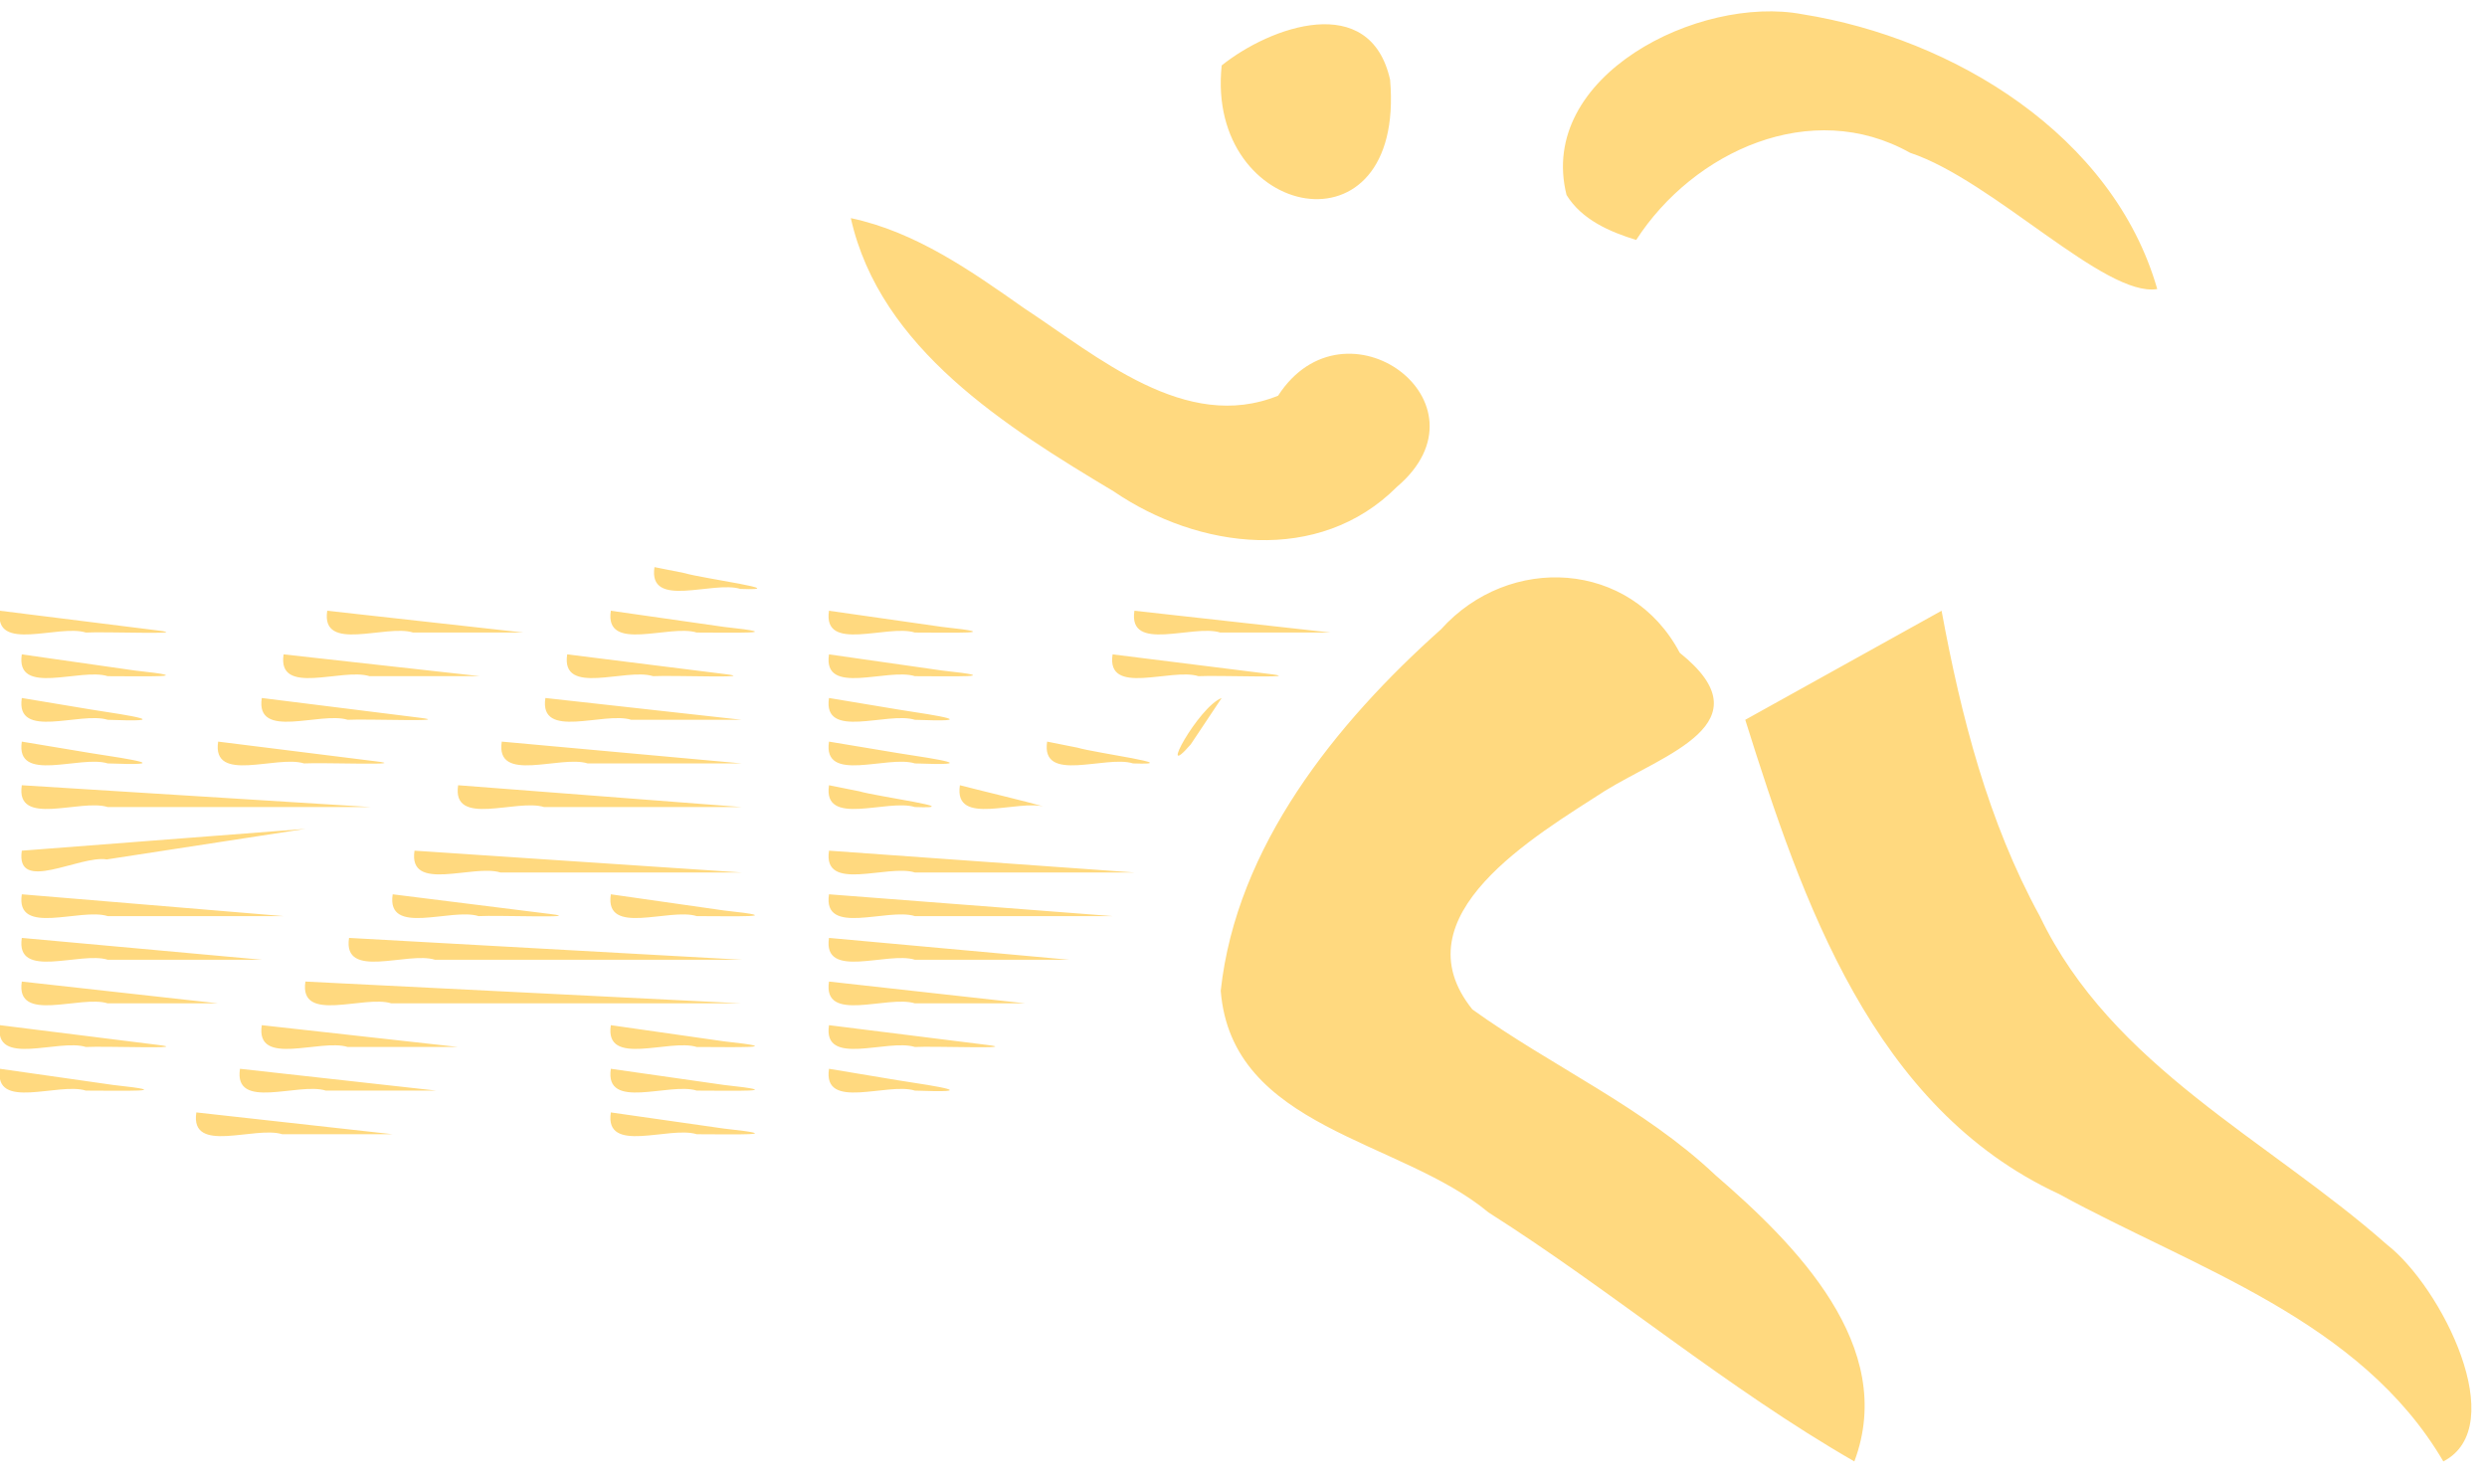
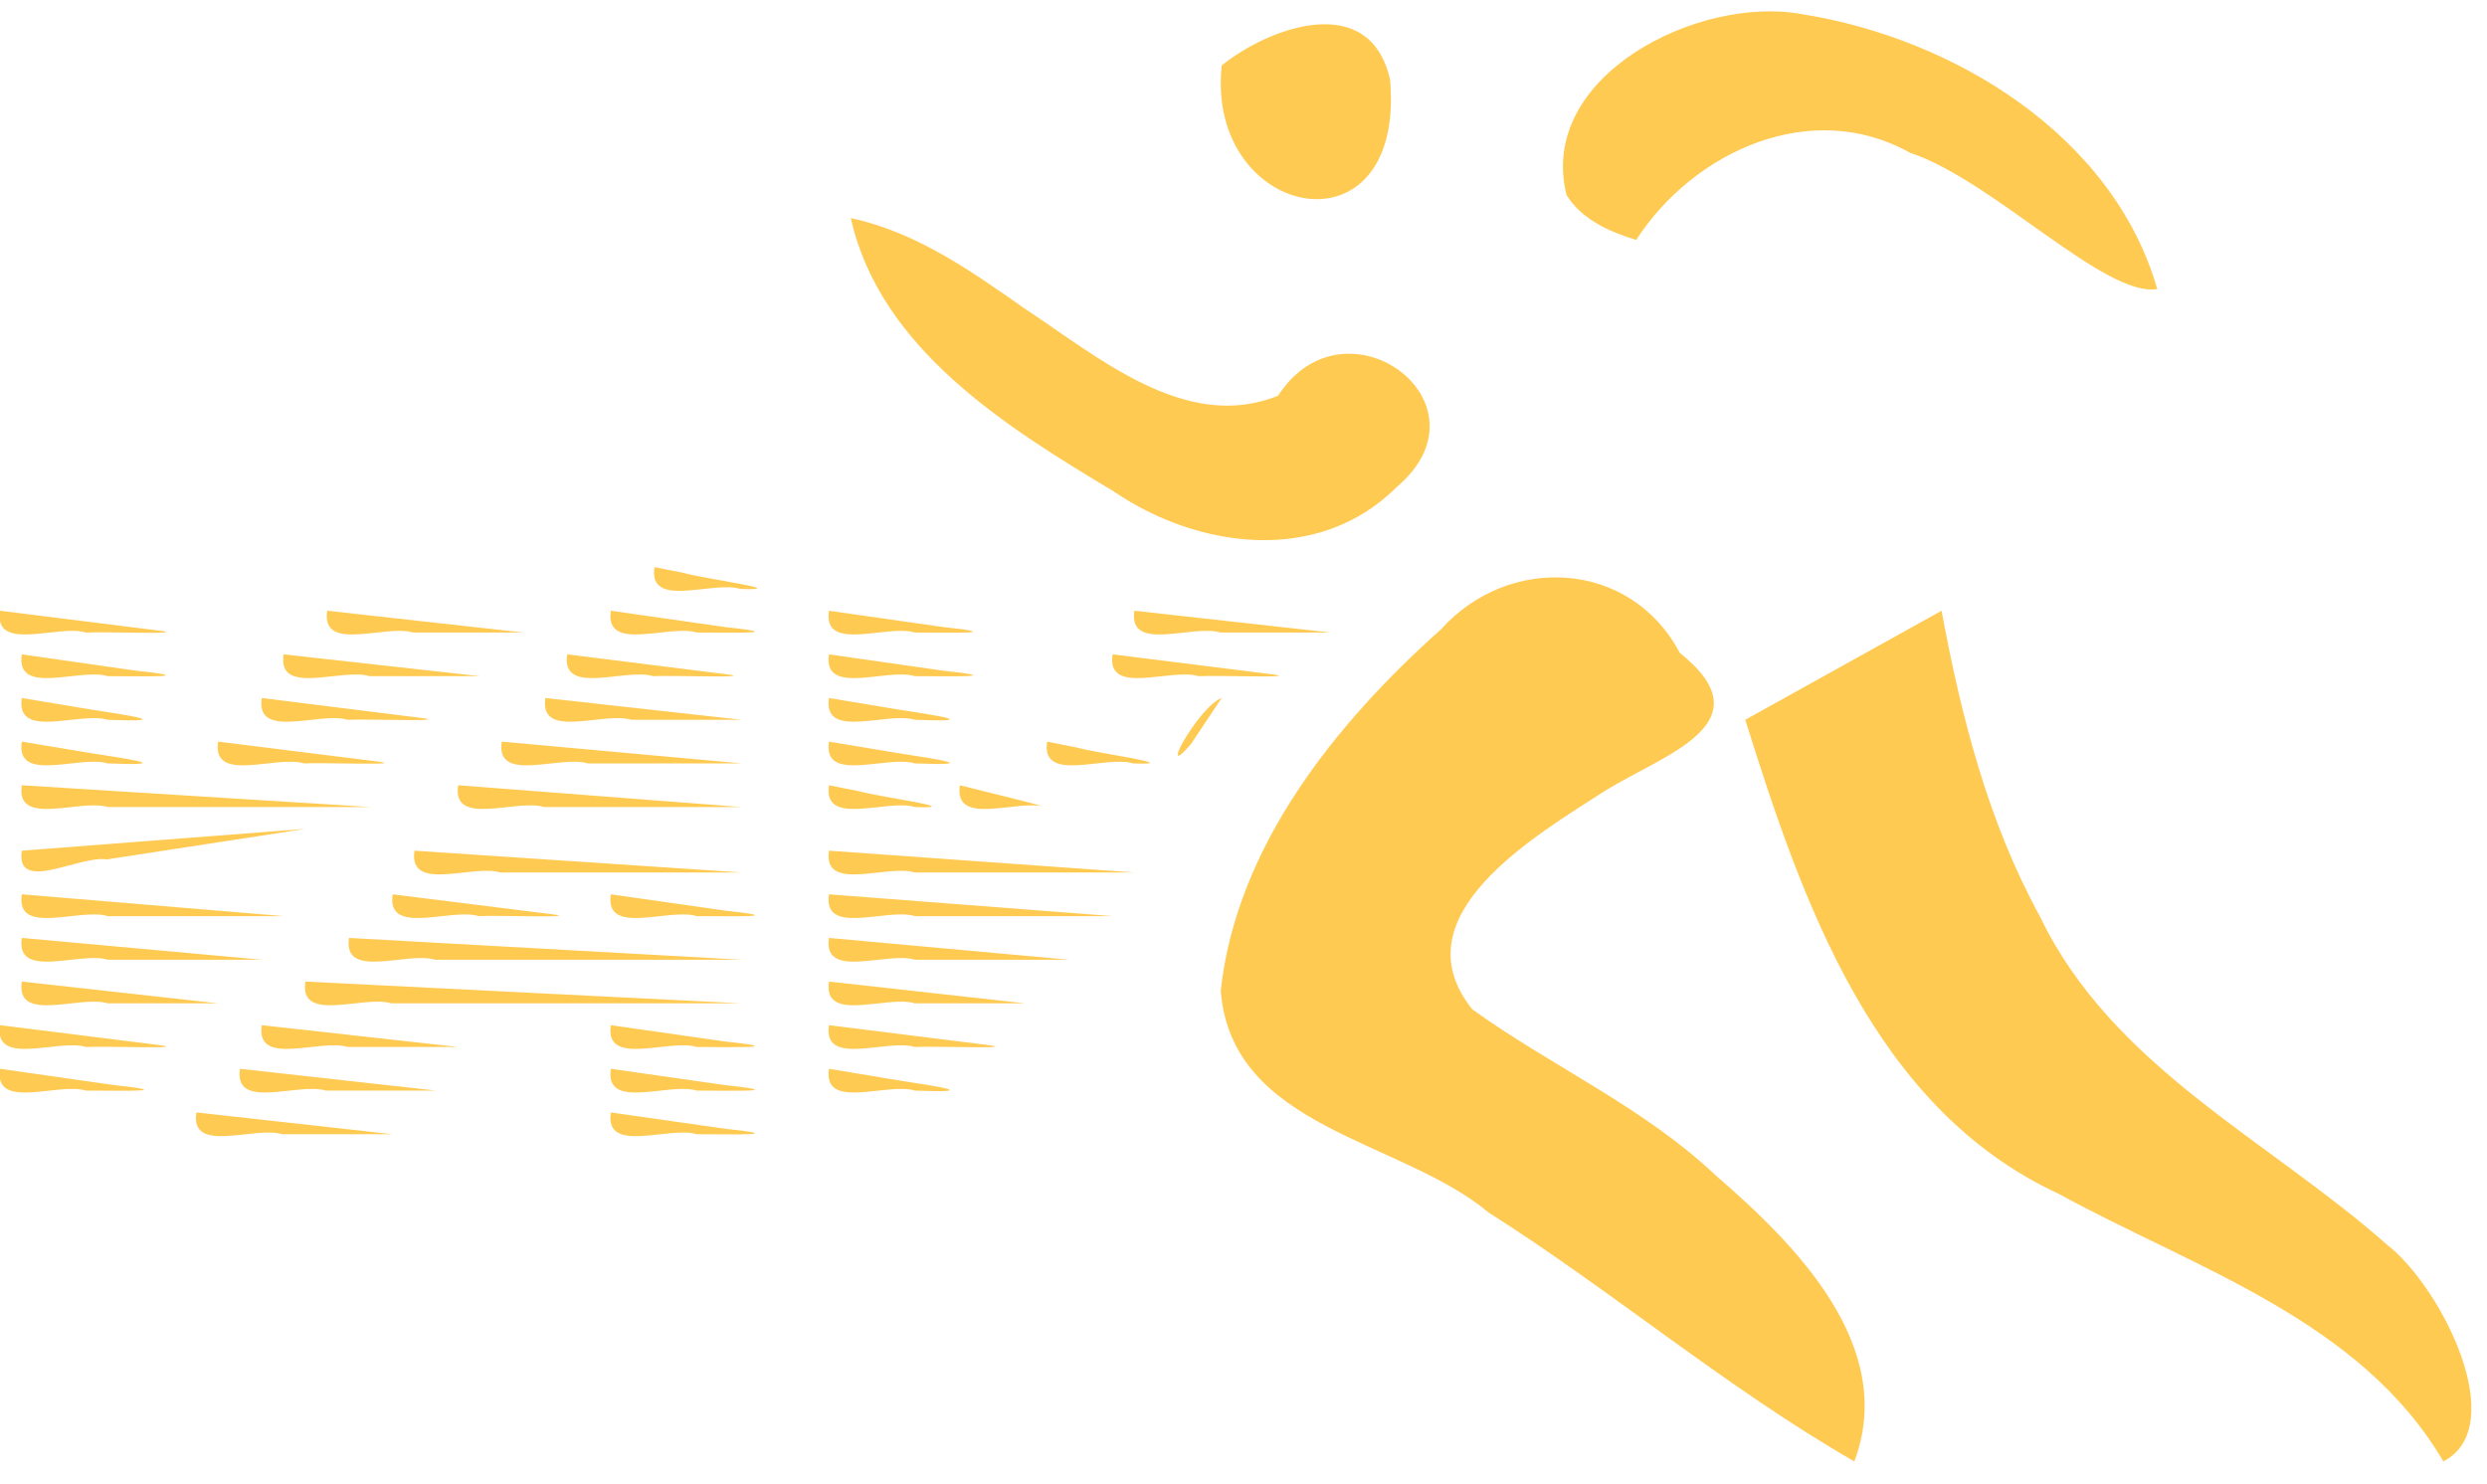
<svg xmlns="http://www.w3.org/2000/svg" version="1.1" id="svg1" width="152" height="90.667" viewBox="0 0 152 90.667">
  <defs id="defs1" />
  <g id="g1">
-     <path style="fill:#ffd97f;stroke:none;fill-opacity:1" d="m 100,14.667 c 3.51,-5.426 10.707,-8.713 16.739,-5.328 5.083,1.685 11.908,8.853 15.107,8.33 C 129.149,8.266 119.389,2.334 110.154,0.87 103.849,-0.322 93.923,4.641 95.743,11.919 96.668,13.423 98.379,14.171 100,14.667 Z M 74.667,4 C 73.67,13.437 85.907,15.93 84.96,4.877 83.743,-0.57 77.64,1.616 74.667,4 Z M 52,13.333 c 1.782,7.98 9.516,12.78 16.072,16.708 5.16,3.519 12.535,4.5 17.303,-0.279 C 91.43,24.622 82.209,17.852 78.114,24.188 72.47,26.475 67.088,21.791 62.61,18.853 59.35,16.559 55.97,14.175 52,13.333 Z M 40,34.667 c -0.402,2.596 3.584,0.805 5.25,1.333 3.327,0.121 -2.377,-0.652 -3.389,-0.961 z m 73.333,54.667 C 115.982,82.291 109.723,76.049 104.855,71.845 100.444,67.67 94.852,65.196 89.99,61.705 85.379,55.976 93.875,51.072 98.097,48.339 101.725,46.097 108.042,44.209 102.663,39.904 99.669,34.235 92.233,33.836 88.07,38.47 81.647,44.203 75.565,51.739 74.608,60.563 c 0.675,8.442 10.991,9.066 16.37,13.553 7.615,4.833 14.526,10.713 22.356,15.218 z M 0,37.333 c -0.402,2.596 3.584,0.805 5.25,1.333 1.096,-0.066 6.64,0.145 4.374,-0.13 z m 20,0 c -0.402,2.596 3.584,0.805 5.25,1.333 H 32 Z m 17.333,0 c -0.402,2.596 3.584,0.805 5.25,1.333 2.159,-0.001 5.822,0.104 1.658,-0.346 z m 13.333,0 c -0.402,2.596 3.584,0.805 5.25,1.333 2.159,-0.001 5.822,0.104 1.658,-0.346 z m 18.667,0 c -0.402,2.596 3.584,0.805 5.25,1.333 h 6.75 z m 37.333,6.667 c 3.477,11.076 7.815,23.73 19.17,28.983 8.319,4.558 18.42,7.692 23.496,16.35 4.136,-2.142 -0.086,-10.635 -3.447,-13.253 -7.284,-6.434 -16.809,-10.885 -21.214,-20.071 -3.167,-5.779 -4.818,-12.236 -6.006,-18.676 z m -105.333,-4 c -0.402,2.596 3.584,0.805 5.25,1.333 2.159,-0.001 5.822,0.104 1.658,-0.346 z m 16,0 c -0.402,2.596 3.584,0.805 5.25,1.333 h 6.75 z m 17.333,0 c -0.402,2.596 3.584,0.805 5.25,1.333 1.096,-0.066 6.64,0.145 4.374,-0.13 z m 16,0 c -0.402,2.596 3.584,0.805 5.25,1.333 2.159,-0.001 5.822,0.104 1.658,-0.346 z m 17.333,0 c -0.402,2.596 3.584,0.805 5.25,1.333 1.096,-0.066 6.64,0.145 4.374,-0.13 z M 1.333,42.667 c -0.402,2.596 3.584,0.805 5.25,1.333 4.061,0.154 1.524,-0.238 -1.048,-0.633 z m 14.667,0 c -0.402,2.596 3.584,0.805 5.25,1.333 1.096,-0.066 6.64,0.145 4.374,-0.13 z m 17.333,0 c -0.402,2.596 3.584,0.805 5.25,1.333 h 6.75 z m 17.333,0 c -0.402,2.596 3.584,0.805 5.25,1.333 4.061,0.154 1.524,-0.238 -1.048,-0.633 z m 15.556,0.444 c 0.694,0.347 1.593,0.797 0,0 z m 8.444,-0.444 c -1.411,0.526 -4.005,5.273 -1.89,2.835 z M 1.333,45.333 c -0.402,2.596 3.584,0.805 5.25,1.333 4.061,0.154 1.524,-0.238 -1.048,-0.633 z m 12,0 c -0.402,2.596 3.584,0.805 5.25,1.333 1.096,-0.066 6.64,0.145 4.374,-0.13 z m 17.333,0 c -0.402,2.596 3.584,0.805 5.25,1.333 h 9.416 z m 20,0 c -0.402,2.596 3.584,0.805 5.25,1.333 4.061,0.154 1.524,-0.238 -1.048,-0.633 z m 13.333,0 c -0.402,2.596 3.584,0.805 5.25,1.333 3.327,0.121 -2.377,-0.652 -3.389,-0.961 z M 1.333,48 c -0.402,2.596 3.584,0.805 5.25,1.333 H 22.667 Z m 26.667,0 c -0.402,2.596 3.584,0.805 5.25,1.333 h 12.083 z m 22.667,0 c -0.402,2.596 3.584,0.805 5.25,1.333 3.327,0.121 -2.377,-0.652 -3.389,-0.961 z m 8,0 c -0.402,2.596 3.584,0.805 5.25,1.333 -1.421,-0.403 -3.556,-0.897 -5.25,-1.333 z m 11.556,0.444 c 0.694,0.347 1.593,0.797 0,0 z M 18.667,50.667 1.333,52 c -0.397,2.658 3.542,0.26 5.189,0.535 z m 6.667,1.333 c -0.402,2.596 3.584,0.805 5.25,1.333 h 14.75 z m 25.333,0 c -0.402,2.596 3.584,0.805 5.25,1.333 H 69.333 Z M 1.333,54.667 c -0.402,2.596 3.584,0.805 5.25,1.333 H 17.333 Z m 22.667,0 c -0.402,2.596 3.584,0.805 5.25,1.333 1.096,-0.066 6.64,0.145 4.374,-0.13 z m 13.333,0 c -0.402,2.596 3.584,0.805 5.25,1.333 2.159,-0.001 5.822,0.104 1.658,-0.346 z m 13.333,0 c -0.402,2.596 3.584,0.805 5.25,1.333 H 68 Z M 1.333,57.333 c -0.402,2.596 3.584,0.805 5.25,1.333 H 16 Z m 20,0 c -0.402,2.596 3.584,0.805 5.25,1.333 h 18.75 z m 29.333,0 c -0.402,2.596 3.584,0.805 5.25,1.333 h 9.416 z M 1.333,60 c -0.402,2.596 3.584,0.805 5.25,1.333 h 6.75 z m 17.333,0 c -0.402,2.596 3.584,0.805 5.25,1.333 h 21.416 z m 32,0 c -0.402,2.596 3.584,0.805 5.25,1.333 h 6.75 z M 0,62.667 c -0.402,2.596 3.584,0.805 5.25,1.333 1.096,-0.066 6.64,0.145 4.374,-0.13 z m 16,0 c -0.402,2.596 3.584,0.805 5.25,1.333 H 28 Z m 21.333,0 c -0.402,2.596 3.584,0.805 5.25,1.333 2.159,-0.001 5.822,0.104 1.658,-0.346 z m 13.333,0 c -0.402,2.596 3.584,0.805 5.25,1.333 1.096,-0.066 6.64,0.145 4.374,-0.13 z M 0,65.333 c -0.402,2.596 3.584,0.805 5.25,1.333 2.159,-0.001 5.822,0.104 1.658,-0.346 z m 14.667,0 c -0.402,2.596 3.584,0.805 5.25,1.333 h 6.75 z m 22.667,0 c -0.402,2.596 3.584,0.805 5.25,1.333 2.159,-0.001 5.822,0.104 1.658,-0.346 z m 13.333,0 c -0.402,2.596 3.584,0.805 5.25,1.333 4.061,0.154 1.524,-0.238 -1.048,-0.633 z M 12,68 c -0.402,2.596 3.584,0.805 5.25,1.333 H 24 Z m 25.333,0 c -0.402,2.596 3.584,0.805 5.25,1.333 2.159,-0.001 5.822,0.104 1.658,-0.346 z" id="path1" />
+     <path style="fill:#ffca52;stroke:none;fill-opacity:1" d="m 100,14.667 c 3.51,-5.426 10.707,-8.713 16.739,-5.328 5.083,1.685 11.908,8.853 15.107,8.33 C 129.149,8.266 119.389,2.334 110.154,0.87 103.849,-0.322 93.923,4.641 95.743,11.919 96.668,13.423 98.379,14.171 100,14.667 Z M 74.667,4 C 73.67,13.437 85.907,15.93 84.96,4.877 83.743,-0.57 77.64,1.616 74.667,4 Z M 52,13.333 c 1.782,7.98 9.516,12.78 16.072,16.708 5.16,3.519 12.535,4.5 17.303,-0.279 C 91.43,24.622 82.209,17.852 78.114,24.188 72.47,26.475 67.088,21.791 62.61,18.853 59.35,16.559 55.97,14.175 52,13.333 Z M 40,34.667 c -0.402,2.596 3.584,0.805 5.25,1.333 3.327,0.121 -2.377,-0.652 -3.389,-0.961 z m 73.333,54.667 C 115.982,82.291 109.723,76.049 104.855,71.845 100.444,67.67 94.852,65.196 89.99,61.705 85.379,55.976 93.875,51.072 98.097,48.339 101.725,46.097 108.042,44.209 102.663,39.904 99.669,34.235 92.233,33.836 88.07,38.47 81.647,44.203 75.565,51.739 74.608,60.563 c 0.675,8.442 10.991,9.066 16.37,13.553 7.615,4.833 14.526,10.713 22.356,15.218 z M 0,37.333 c -0.402,2.596 3.584,0.805 5.25,1.333 1.096,-0.066 6.64,0.145 4.374,-0.13 z m 20,0 c -0.402,2.596 3.584,0.805 5.25,1.333 H 32 Z m 17.333,0 c -0.402,2.596 3.584,0.805 5.25,1.333 2.159,-0.001 5.822,0.104 1.658,-0.346 z m 13.333,0 c -0.402,2.596 3.584,0.805 5.25,1.333 2.159,-0.001 5.822,0.104 1.658,-0.346 z m 18.667,0 c -0.402,2.596 3.584,0.805 5.25,1.333 h 6.75 z m 37.333,6.667 c 3.477,11.076 7.815,23.73 19.17,28.983 8.319,4.558 18.42,7.692 23.496,16.35 4.136,-2.142 -0.086,-10.635 -3.447,-13.253 -7.284,-6.434 -16.809,-10.885 -21.214,-20.071 -3.167,-5.779 -4.818,-12.236 -6.006,-18.676 z m -105.333,-4 c -0.402,2.596 3.584,0.805 5.25,1.333 2.159,-0.001 5.822,0.104 1.658,-0.346 z m 16,0 c -0.402,2.596 3.584,0.805 5.25,1.333 h 6.75 z m 17.333,0 c -0.402,2.596 3.584,0.805 5.25,1.333 1.096,-0.066 6.64,0.145 4.374,-0.13 z m 16,0 c -0.402,2.596 3.584,0.805 5.25,1.333 2.159,-0.001 5.822,0.104 1.658,-0.346 z m 17.333,0 c -0.402,2.596 3.584,0.805 5.25,1.333 1.096,-0.066 6.64,0.145 4.374,-0.13 z M 1.333,42.667 c -0.402,2.596 3.584,0.805 5.25,1.333 4.061,0.154 1.524,-0.238 -1.048,-0.633 z m 14.667,0 c -0.402,2.596 3.584,0.805 5.25,1.333 1.096,-0.066 6.64,0.145 4.374,-0.13 z m 17.333,0 c -0.402,2.596 3.584,0.805 5.25,1.333 h 6.75 z m 17.333,0 c -0.402,2.596 3.584,0.805 5.25,1.333 4.061,0.154 1.524,-0.238 -1.048,-0.633 z m 15.556,0.444 c 0.694,0.347 1.593,0.797 0,0 z m 8.444,-0.444 c -1.411,0.526 -4.005,5.273 -1.89,2.835 z M 1.333,45.333 c -0.402,2.596 3.584,0.805 5.25,1.333 4.061,0.154 1.524,-0.238 -1.048,-0.633 z m 12,0 c -0.402,2.596 3.584,0.805 5.25,1.333 1.096,-0.066 6.64,0.145 4.374,-0.13 z m 17.333,0 c -0.402,2.596 3.584,0.805 5.25,1.333 h 9.416 z m 20,0 c -0.402,2.596 3.584,0.805 5.25,1.333 4.061,0.154 1.524,-0.238 -1.048,-0.633 z m 13.333,0 c -0.402,2.596 3.584,0.805 5.25,1.333 3.327,0.121 -2.377,-0.652 -3.389,-0.961 z M 1.333,48 c -0.402,2.596 3.584,0.805 5.25,1.333 H 22.667 Z m 26.667,0 c -0.402,2.596 3.584,0.805 5.25,1.333 h 12.083 z m 22.667,0 c -0.402,2.596 3.584,0.805 5.25,1.333 3.327,0.121 -2.377,-0.652 -3.389,-0.961 z m 8,0 c -0.402,2.596 3.584,0.805 5.25,1.333 -1.421,-0.403 -3.556,-0.897 -5.25,-1.333 z m 11.556,0.444 c 0.694,0.347 1.593,0.797 0,0 z M 18.667,50.667 1.333,52 c -0.397,2.658 3.542,0.26 5.189,0.535 z m 6.667,1.333 c -0.402,2.596 3.584,0.805 5.25,1.333 h 14.75 z m 25.333,0 c -0.402,2.596 3.584,0.805 5.25,1.333 H 69.333 Z M 1.333,54.667 c -0.402,2.596 3.584,0.805 5.25,1.333 H 17.333 Z m 22.667,0 c -0.402,2.596 3.584,0.805 5.25,1.333 1.096,-0.066 6.64,0.145 4.374,-0.13 z m 13.333,0 c -0.402,2.596 3.584,0.805 5.25,1.333 2.159,-0.001 5.822,0.104 1.658,-0.346 z m 13.333,0 c -0.402,2.596 3.584,0.805 5.25,1.333 H 68 Z M 1.333,57.333 c -0.402,2.596 3.584,0.805 5.25,1.333 H 16 Z m 20,0 c -0.402,2.596 3.584,0.805 5.25,1.333 h 18.75 z m 29.333,0 c -0.402,2.596 3.584,0.805 5.25,1.333 h 9.416 z M 1.333,60 c -0.402,2.596 3.584,0.805 5.25,1.333 h 6.75 z m 17.333,0 c -0.402,2.596 3.584,0.805 5.25,1.333 h 21.416 z m 32,0 c -0.402,2.596 3.584,0.805 5.25,1.333 h 6.75 z M 0,62.667 c -0.402,2.596 3.584,0.805 5.25,1.333 1.096,-0.066 6.64,0.145 4.374,-0.13 z m 16,0 c -0.402,2.596 3.584,0.805 5.25,1.333 H 28 Z m 21.333,0 c -0.402,2.596 3.584,0.805 5.25,1.333 2.159,-0.001 5.822,0.104 1.658,-0.346 z m 13.333,0 c -0.402,2.596 3.584,0.805 5.25,1.333 1.096,-0.066 6.64,0.145 4.374,-0.13 z M 0,65.333 c -0.402,2.596 3.584,0.805 5.25,1.333 2.159,-0.001 5.822,0.104 1.658,-0.346 z m 14.667,0 c -0.402,2.596 3.584,0.805 5.25,1.333 h 6.75 z m 22.667,0 c -0.402,2.596 3.584,0.805 5.25,1.333 2.159,-0.001 5.822,0.104 1.658,-0.346 z m 13.333,0 c -0.402,2.596 3.584,0.805 5.25,1.333 4.061,0.154 1.524,-0.238 -1.048,-0.633 z M 12,68 c -0.402,2.596 3.584,0.805 5.25,1.333 H 24 Z m 25.333,0 c -0.402,2.596 3.584,0.805 5.25,1.333 2.159,-0.001 5.822,0.104 1.658,-0.346 z" id="path1" />
  </g>
</svg>
